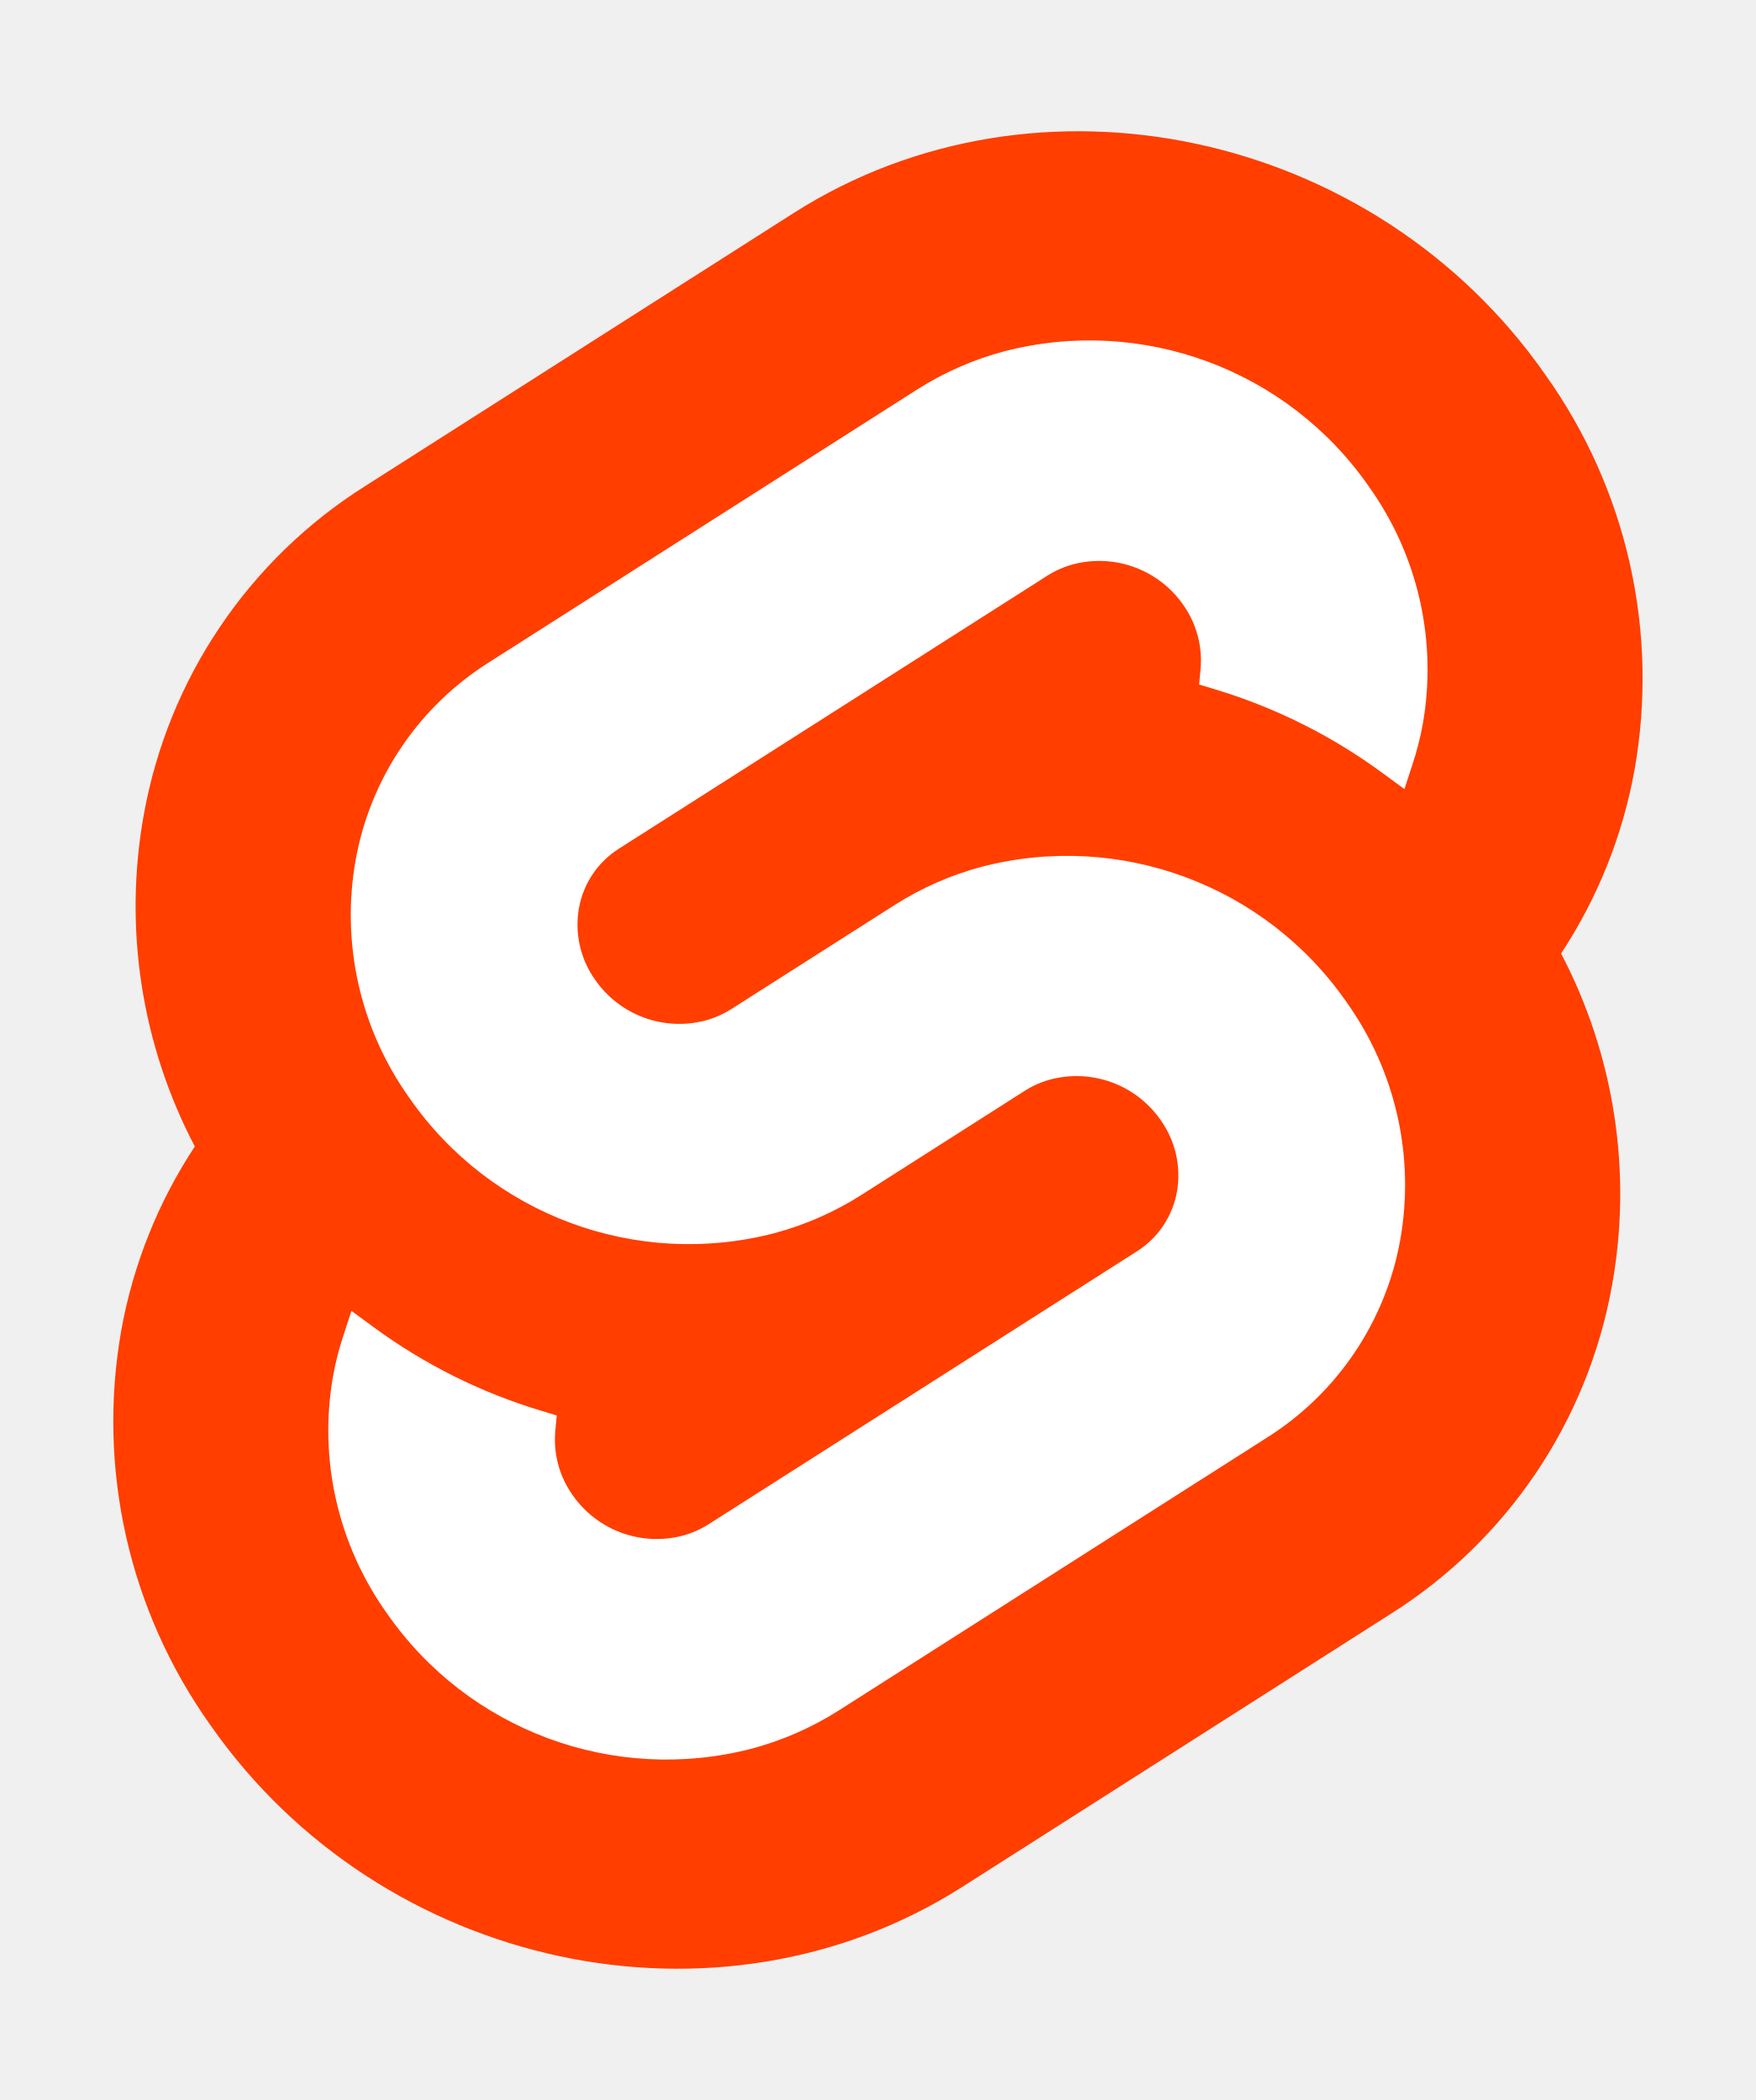
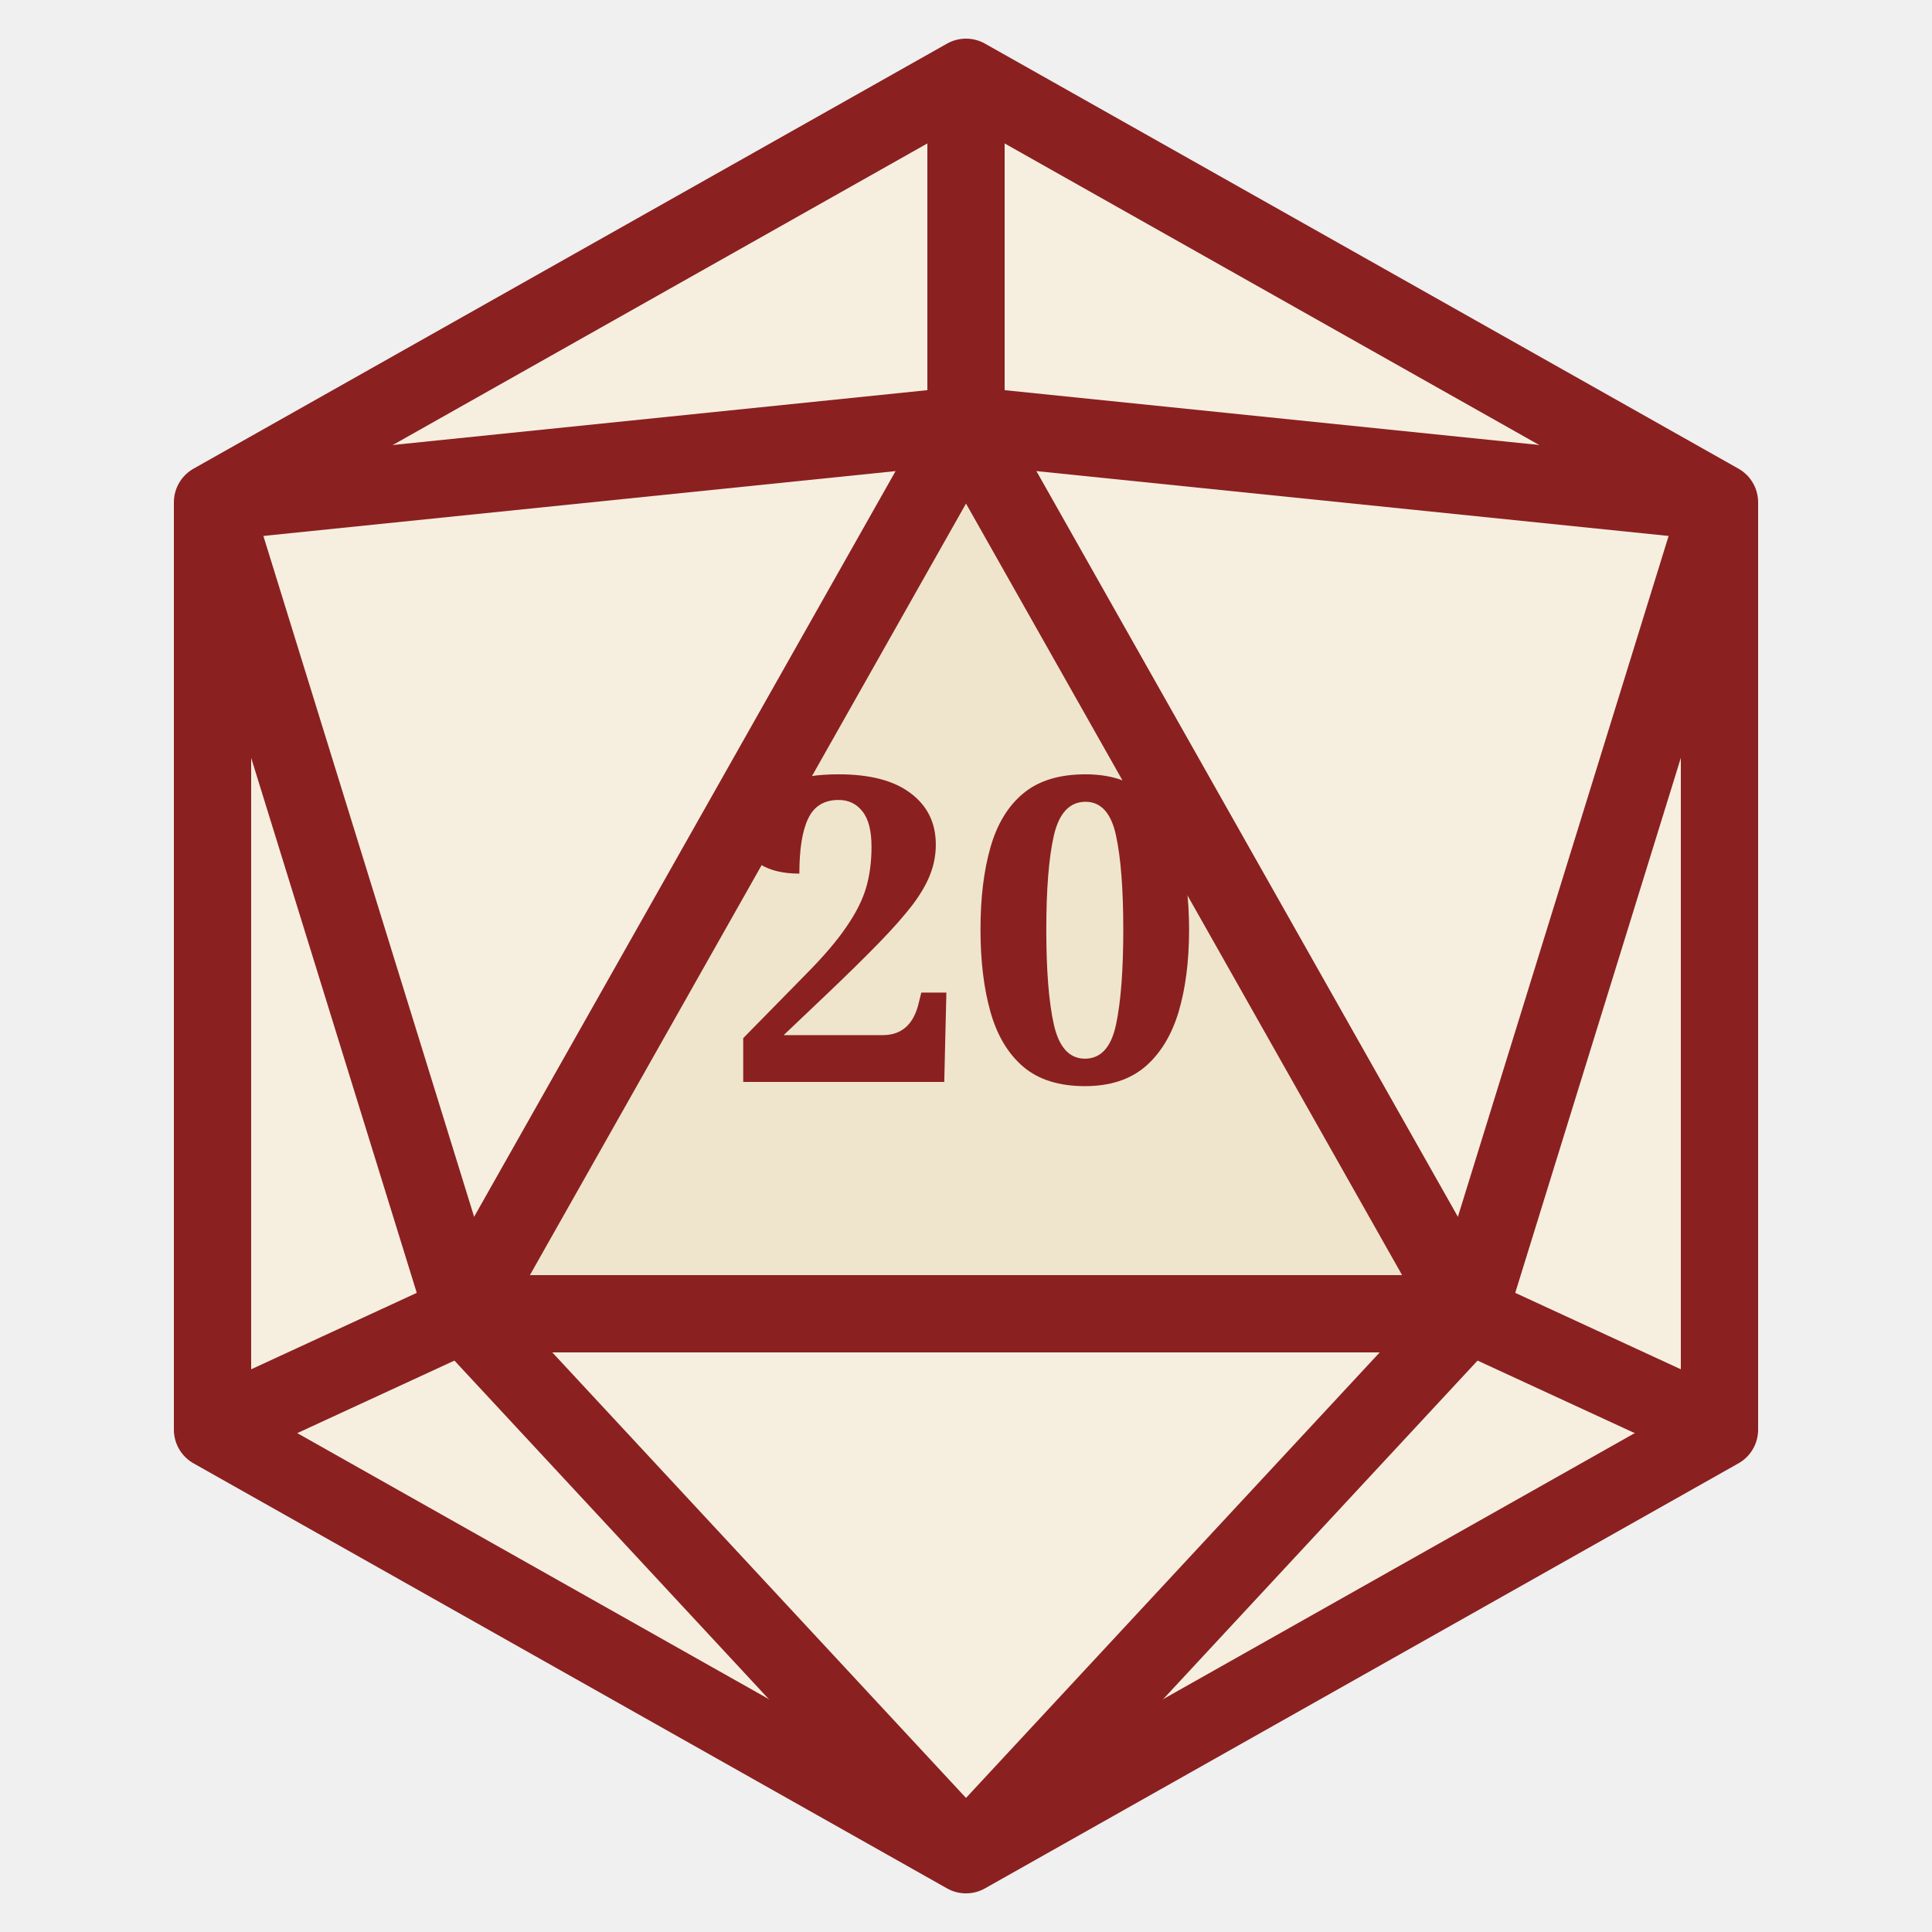
- <svg xmlns="http://www.w3.org/2000/svg" width="107" height="128" viewBox="0 0 107 128">
-   <path d="M94.157 22.819c-10.4-14.885-30.94-19.297-45.792-9.835L22.282 29.608A29.92 29.92 0 0 0 8.764 49.65a31.5 31.5 0 0 0 3.108 20.231 30 30 0 0 0-4.477 11.183 31.9 31.9 0 0 0 5.448 24.116c10.402 14.887 30.942 19.297 45.791 9.835l26.083-16.624A29.92 29.92 0 0 0 98.235 78.35a31.53 31.53 0 0 0-3.105-20.232 30 30 0 0 0 4.474-11.182 31.88 31.88 0 0 0-5.447-24.116" style="fill:#ff3e00" />
-   <path d="M45.817 106.582a20.72 20.72 0 0 1-22.237-8.243 19.17 19.17 0 0 1-3.277-14.503 18 18 0 0 1 .624-2.435l.49-1.498 1.337.981a33.6 33.6 0 0 0 10.203 5.098l.97.294-.09.968a5.85 5.85 0 0 0 1.052 3.878 6.24 6.24 0 0 0 6.695 2.485 5.8 5.8 0 0 0 1.603-.704L69.27 76.28a5.43 5.43 0 0 0 2.45-3.631 5.8 5.8 0 0 0-.987-4.371 6.24 6.24 0 0 0-6.698-2.487 5.7 5.7 0 0 0-1.6.704l-9.953 6.345a19 19 0 0 1-5.296 2.326 20.72 20.72 0 0 1-22.237-8.243 19.17 19.17 0 0 1-3.277-14.502 17.99 17.99 0 0 1 8.13-12.052l26.081-16.623a19 19 0 0 1 5.3-2.329 20.72 20.72 0 0 1 22.237 8.243 19.17 19.17 0 0 1 3.277 14.503 18 18 0 0 1-.624 2.435l-.49 1.498-1.337-.98a33.6 33.6 0 0 0-10.203-5.1l-.97-.294.09-.968a5.86 5.86 0 0 0-1.052-3.878 6.24 6.24 0 0 0-6.696-2.485 5.8 5.8 0 0 0-1.602.704L37.73 51.72a5.42 5.42 0 0 0-2.449 3.63 5.79 5.79 0 0 0 .986 4.372 6.24 6.24 0 0 0 6.698 2.486 5.8 5.8 0 0 0 1.602-.704l9.952-6.342a19 19 0 0 1 5.295-2.328 20.72 20.72 0 0 1 22.237 8.242 19.17 19.17 0 0 1 3.277 14.503 18 18 0 0 1-8.13 12.053l-26.081 16.622a19 19 0 0 1-5.3 2.328" style="fill:#fff" />
+ <svg xmlns="http://www.w3.org/2000/svg" viewBox="0 0 100 100">
+   <g fill="none" stroke="#8b2020" stroke-width="4" stroke-linejoin="round">
+     <polygon points="50,4 89,26 89,74 50,96 11,74 11,26" fill="#f6efe0" />
+     <polygon points="50,22 76,68 24,68" fill="#efe5cd" />
+     <line x1="50" y1="4" x2="50" y2="22" />
+     <line x1="89" y1="26" x2="50" y2="22" />
+     <line x1="11" y1="26" x2="50" y2="22" />
+     <line x1="89" y1="26" x2="76" y2="68" />
+     <line x1="11" y1="26" x2="24" y2="68" />
+     <line x1="89" y1="74" x2="76" y2="68" />
+     <line x1="11" y1="74" x2="24" y2="68" />
+     <line x1="50" y1="96" x2="76" y2="68" />
+     <line x1="50" y1="96" x2="24" y2="68" />
+   </g>
+   <text x="50" y="56" font-family="Georgia, serif" font-size="22" font-weight="bold" fill="#8b2020" text-anchor="middle">20</text>
</svg>
